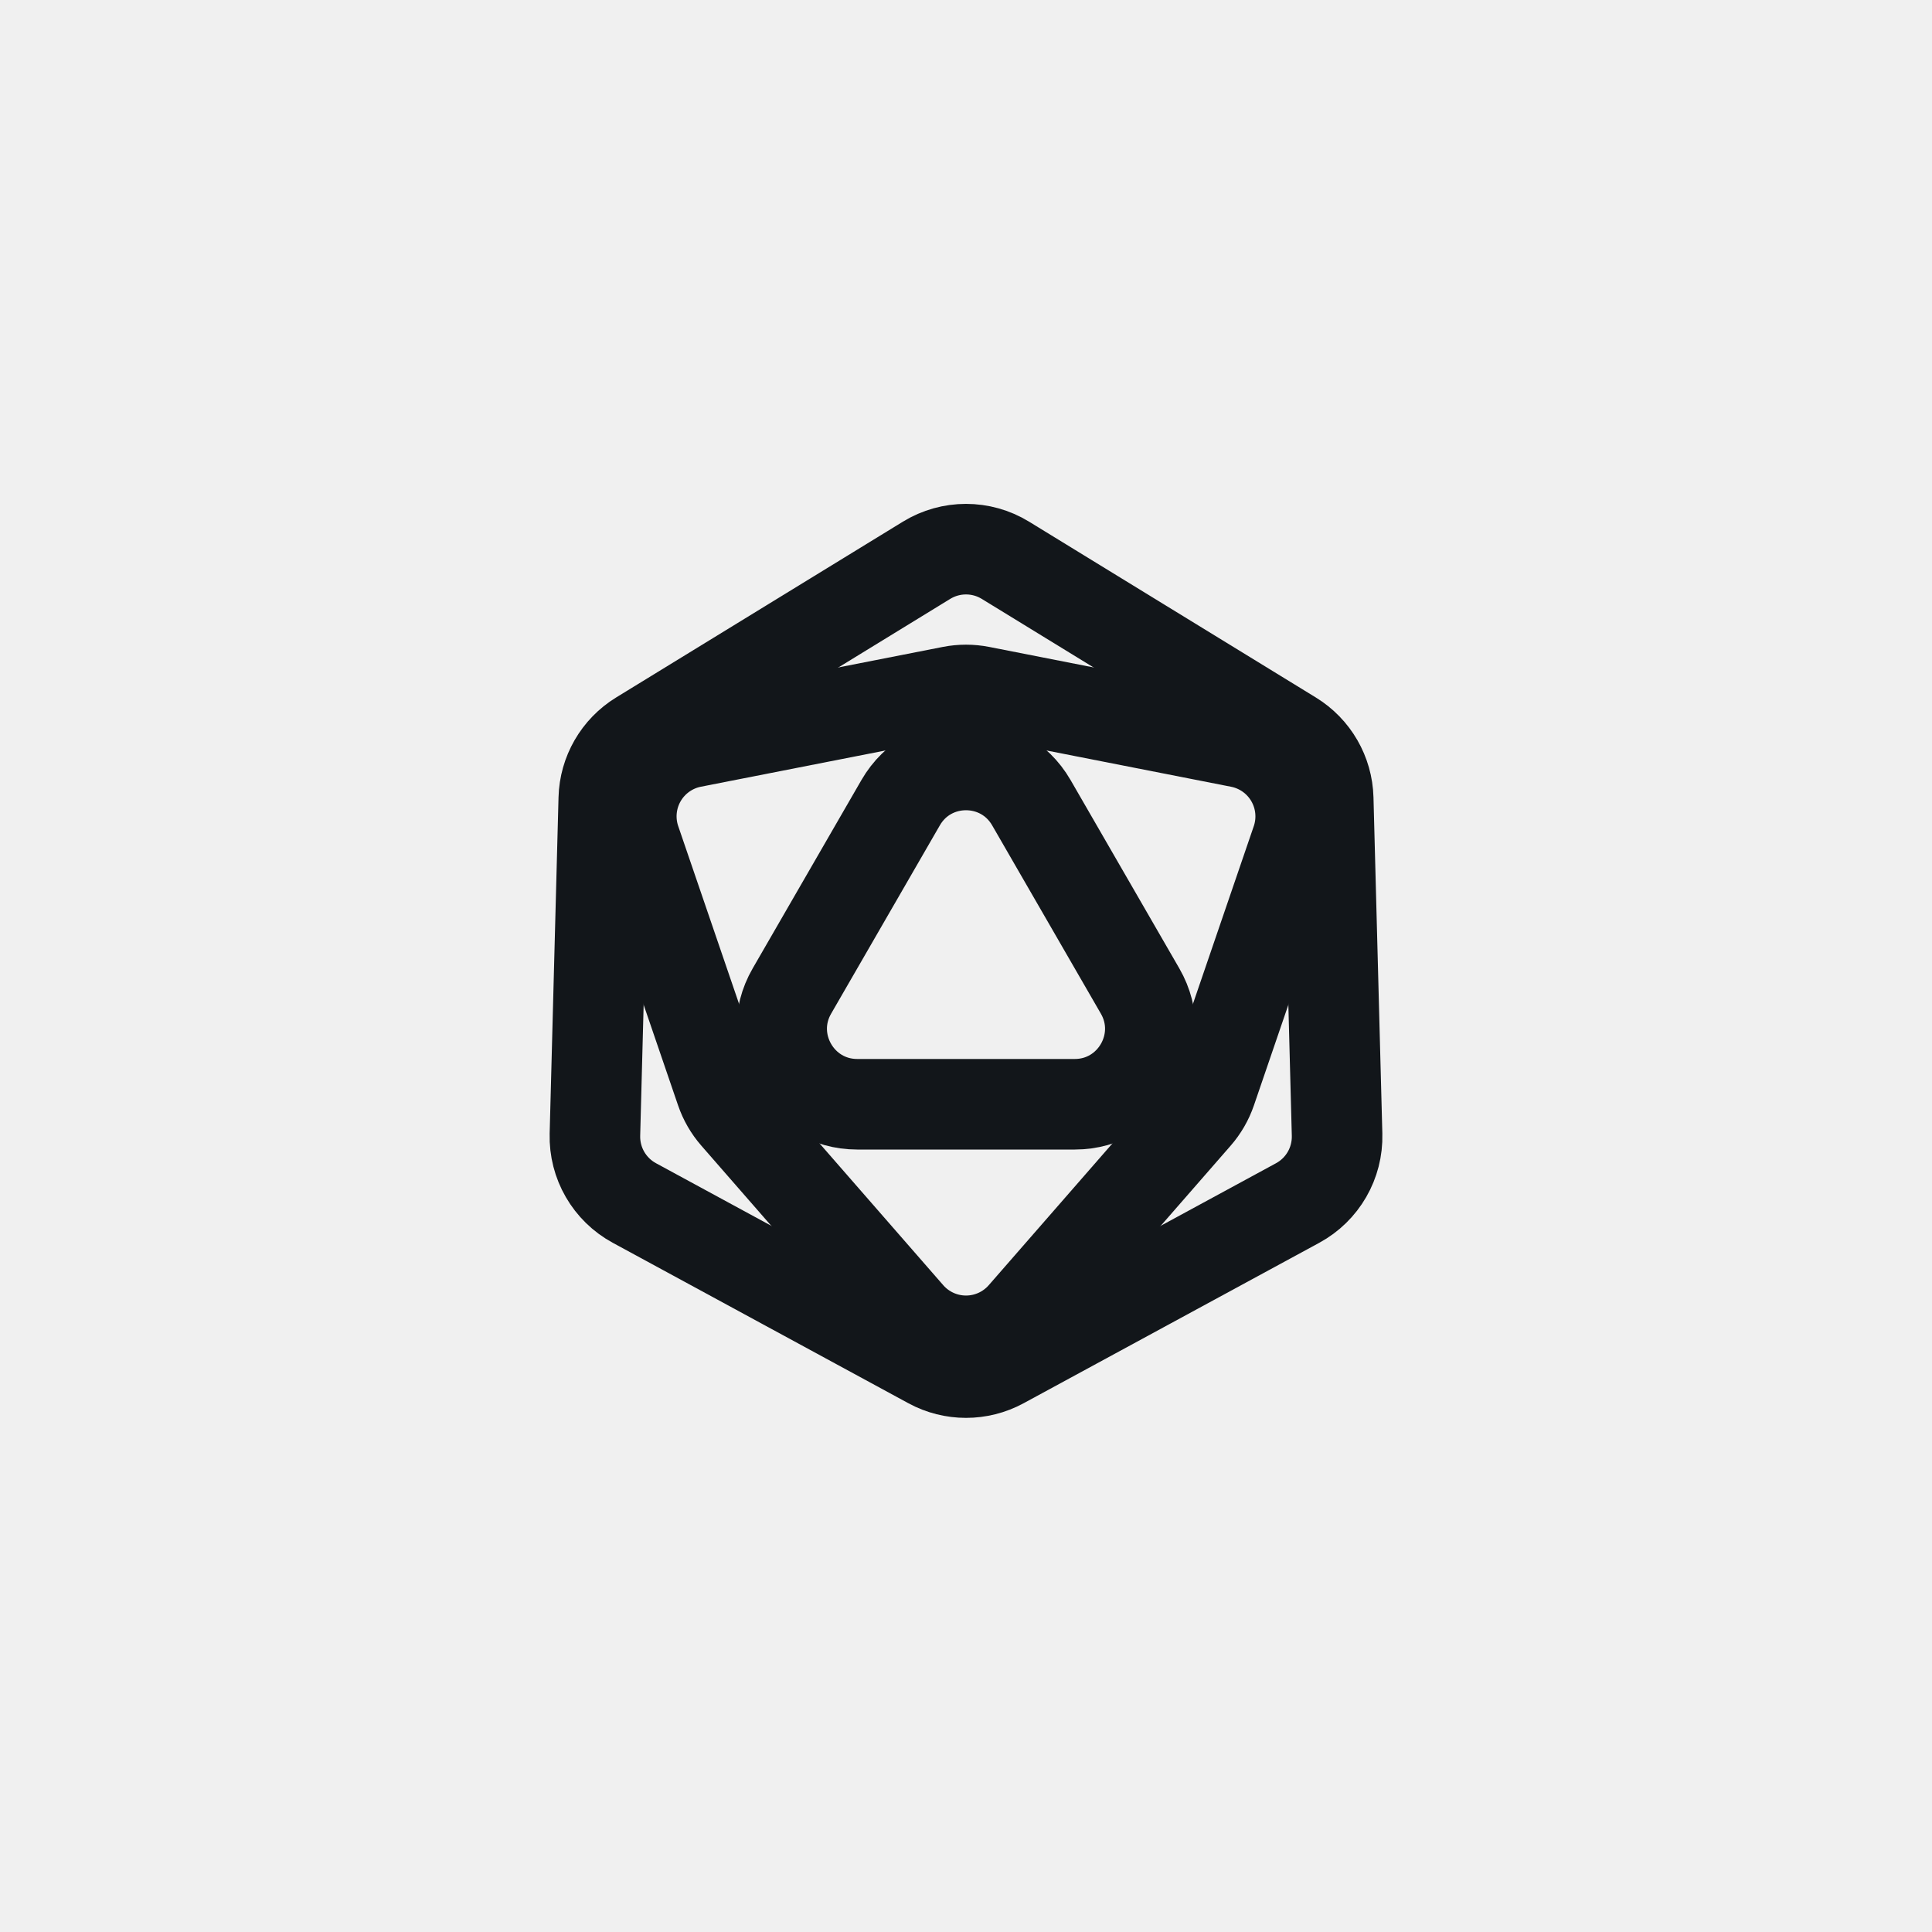
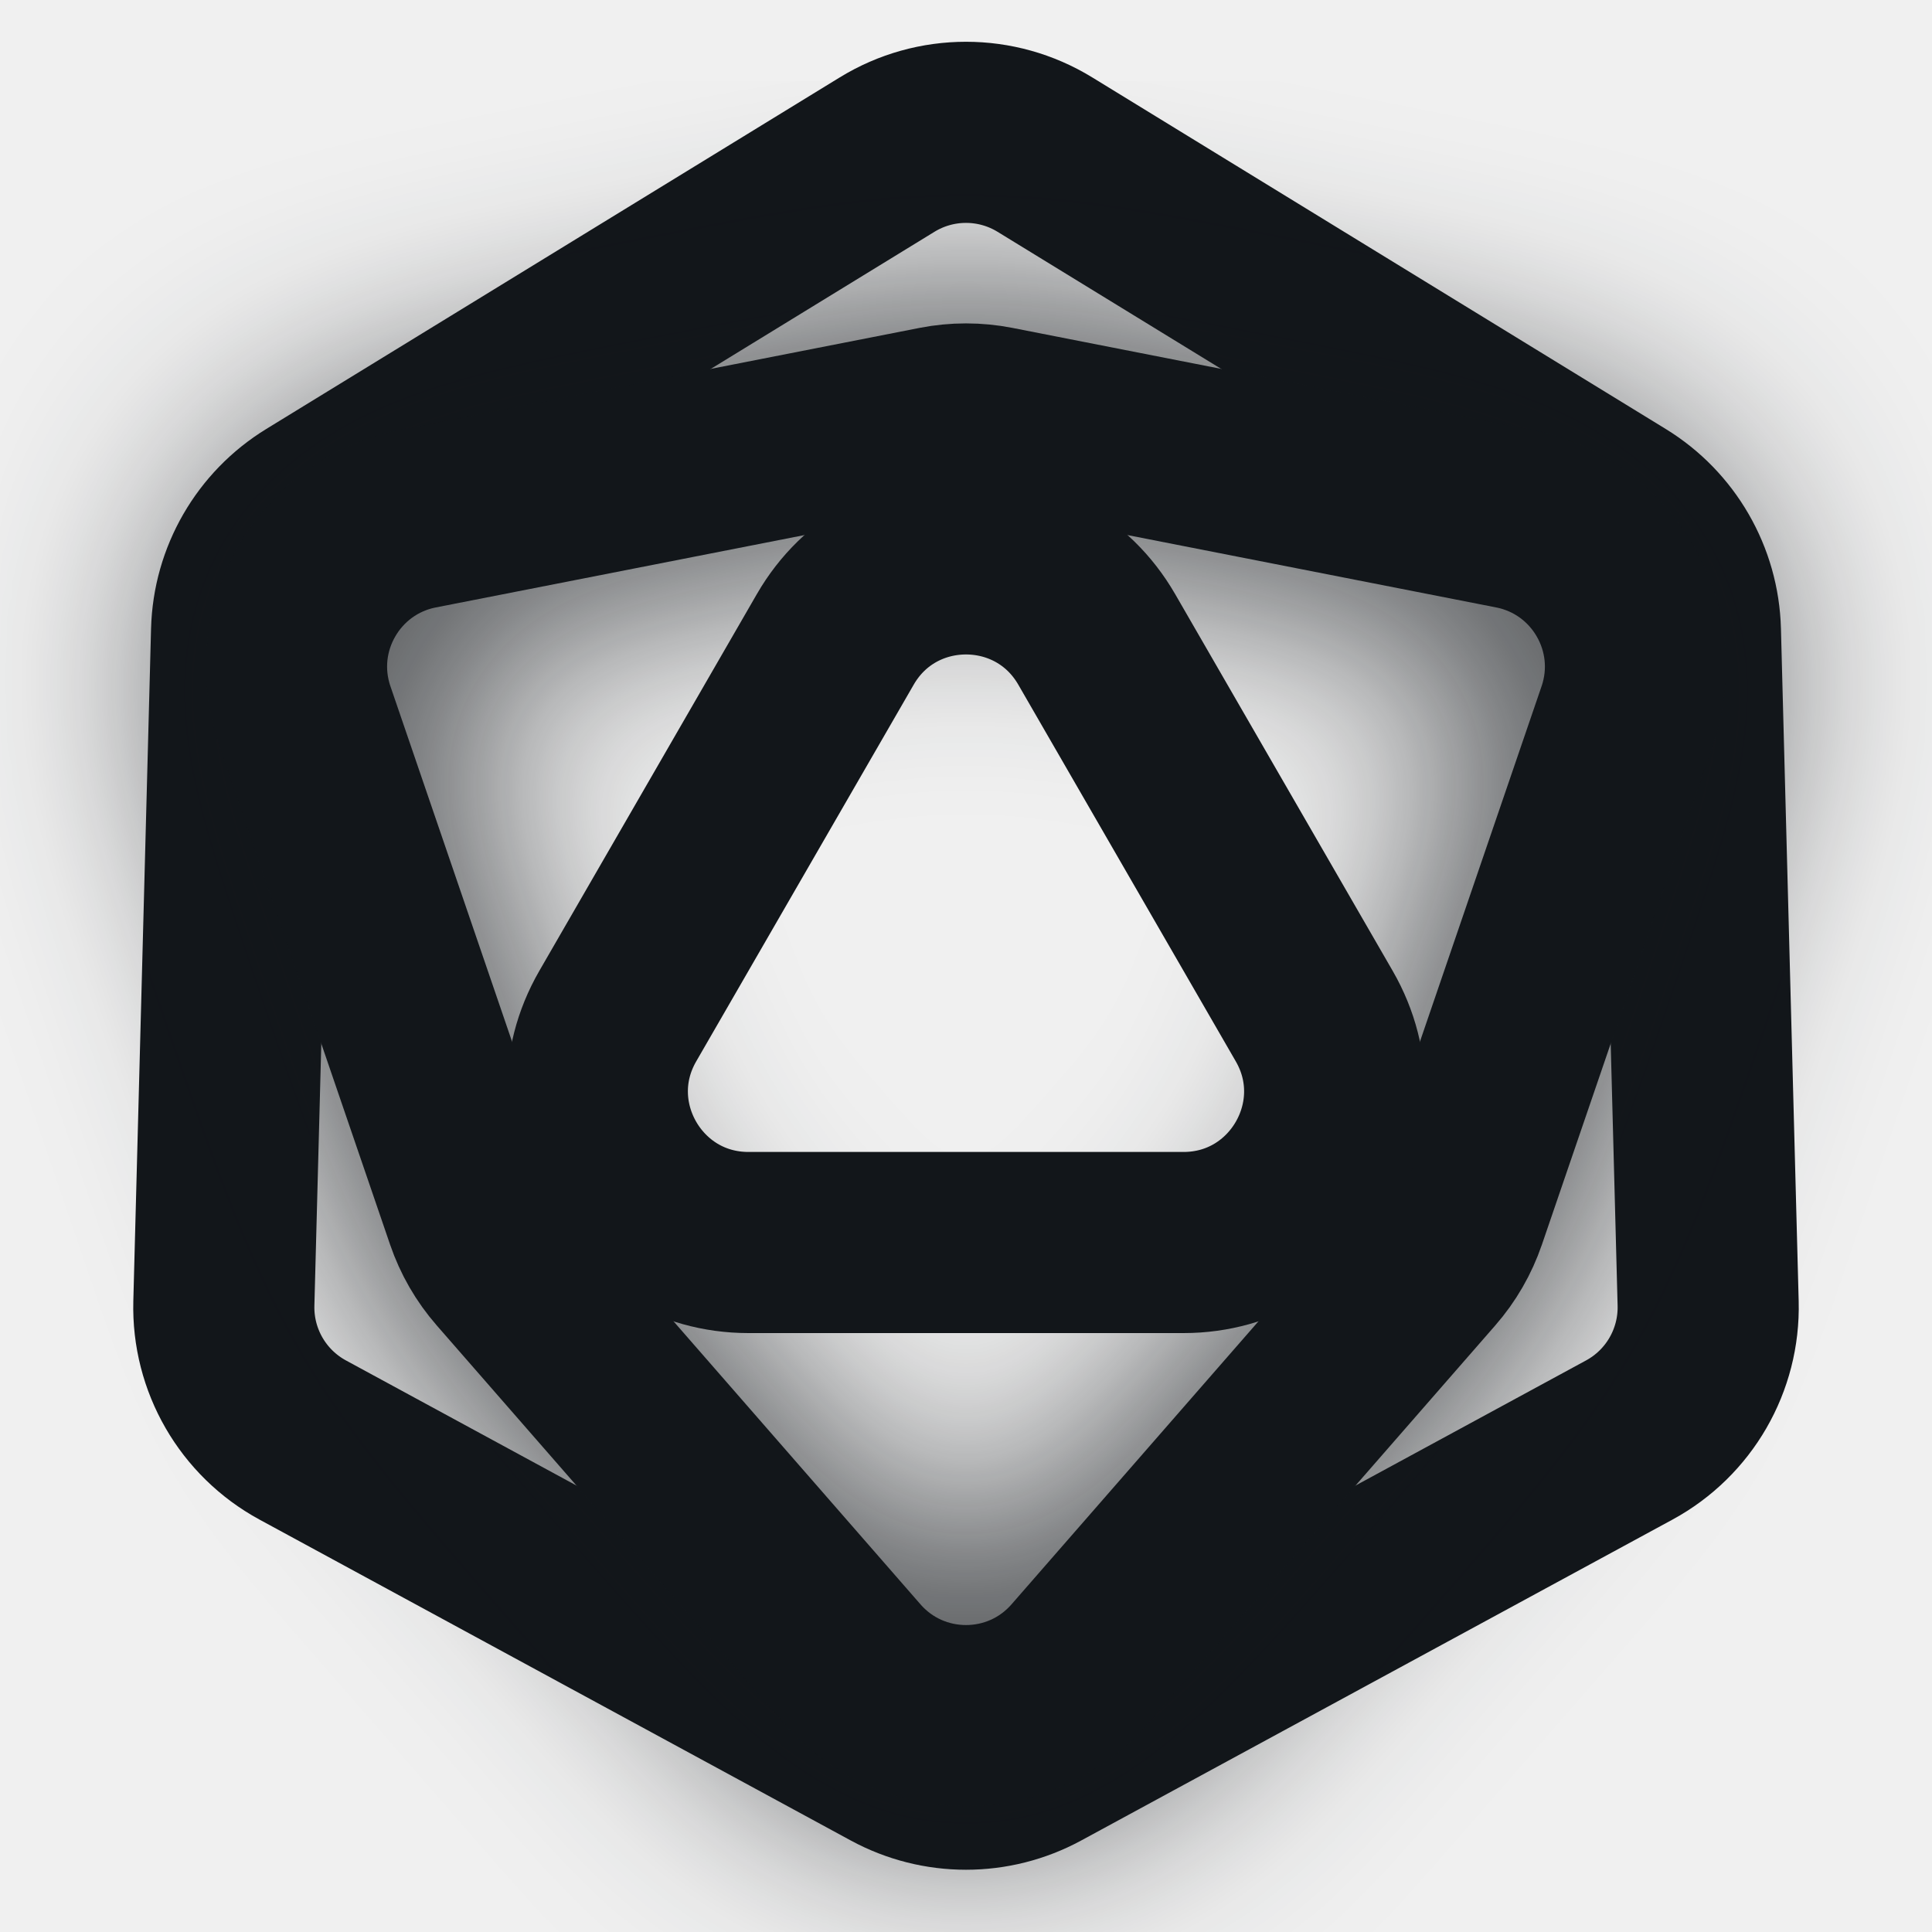
- <svg xmlns="http://www.w3.org/2000/svg" fill="none" viewBox="0 0 512 512">
-   <path d="m266.45 148.48 76 46.6a20 20 0 0 1 9.54 16.52l2.35 89.1a20 20 0 0 1-10.45 18.11l-78.35 42.52a20 20 0 0 1-19.08 0l-78.34-42.52a20 20 0 0 1-10.46-18.1l2.35-89.11a20 20 0 0 1 9.54-16.53l76-46.59a20 20 0 0 1 20.9 0Z" stroke="#12161A" stroke-width="24" stroke-linejoin="round" />
-   <path d="m240.93 348.48-46.03-52.76a20.02 20.02 0 0 1-3.85-6.67l-22.67-66.24a20 20 0 0 1 15.07-26.1l68.7-13.49c2.54-.5 5.16-.5 7.7 0l68.7 13.5a20 20 0 0 1 15.07 26.1l-22.67 66.23a20.02 20.02 0 0 1-3.85 6.67l-46.03 52.76a20 20 0 0 1-30.14 0Z" stroke="#12161A" stroke-width="24" stroke-linejoin="round" />
-   <path d="m273.32 212.72 28.82 49.92c7.7 13.33-1.92 30-17.32 30h-57.64c-15.4 0-25.02-16.67-17.32-30l28.82-49.92c7.7-13.33 26.94-13.33 34.64 0Z" stroke="#12161A" stroke-width="24" stroke-linejoin="round" />
+ <svg xmlns="http://www.w3.org/2000/svg" viewBox="0 0 512 512" fill="none">
+   <g clip-path="url(#a)">
+     <path d="m276.906 40.968 151.99 93.179a40 40 0 0 1 19.08 33.047l4.7 178.216a39.999 39.999 0 0 1-20.906 36.211l-156.69 85.038a40.003 40.003 0 0 1-38.16 0L80.23 381.621a40 40 0 0 1-20.906-36.211l4.7-178.216a40 40 0 0 1 19.08-33.047l151.99-93.179a39.998 39.998 0 0 1 41.812 0Z" stroke="#12161A" stroke-width="48" stroke-linejoin="round" />
+     <g filter="url(#b)">
+       <path d="m225.86 440.953-92.057-105.506a39.996 39.996 0 0 1-7.705-13.345L80.756 189.626c-7.851-22.94 6.348-47.534 30.14-52.204l137.399-26.971a39.992 39.992 0 0 1 15.41 0l137.399 26.971c23.792 4.67 37.991 29.264 30.14 52.204l-45.342 132.476a39.996 39.996 0 0 1-7.705 13.345L286.14 440.953c-15.941 18.269-44.339 18.269-60.28 0Z" stroke="#12161A" stroke-width="48" stroke-linejoin="round" />
+     </g>
+     <path d="m290.641 169.44 57.643 99.84c15.396 26.667-3.849 60-34.641 60H198.357c-30.792 0-50.037-33.333-34.641-60l57.643-99.84c15.396-26.667 53.886-26.667 69.282 0Z" stroke="#12161A" stroke-width="48" stroke-linejoin="round" />
+   </g>
+   <defs>
+     <clipPath id="a">
+       <path fill="#fff" d="M0 0h512v512H0z" />
+     </clipPath>
+     <filter id="b" x="-9.427" y="21.701" width="530.854" height="520.953" filterUnits="userSpaceOnUse" color-interpolation-filters="sRGB">
+       <feFlood flood-opacity="0" result="BackgroundImageFix" />
+       <feColorMatrix in="SourceAlpha" values="0 0 0 0 0 0 0 0 0 0 0 0 0 0 0 0 0 0 127 0" result="hardAlpha" />
+       <feOffset />
+       <feGaussianBlur stdDeviation="32" />
+       <feColorMatrix values="0 0 0 0 0.071 0 0 0 0 0.086 0 0 0 0 0.102 0 0 0 1 0" />
+       <feBlend in2="BackgroundImageFix" result="effect1_dropShadow_666_40" />
+       <feBlend in="SourceGraphic" in2="effect1_dropShadow_666_40" result="shape" />
+     </filter>
+   </defs>
</svg>
